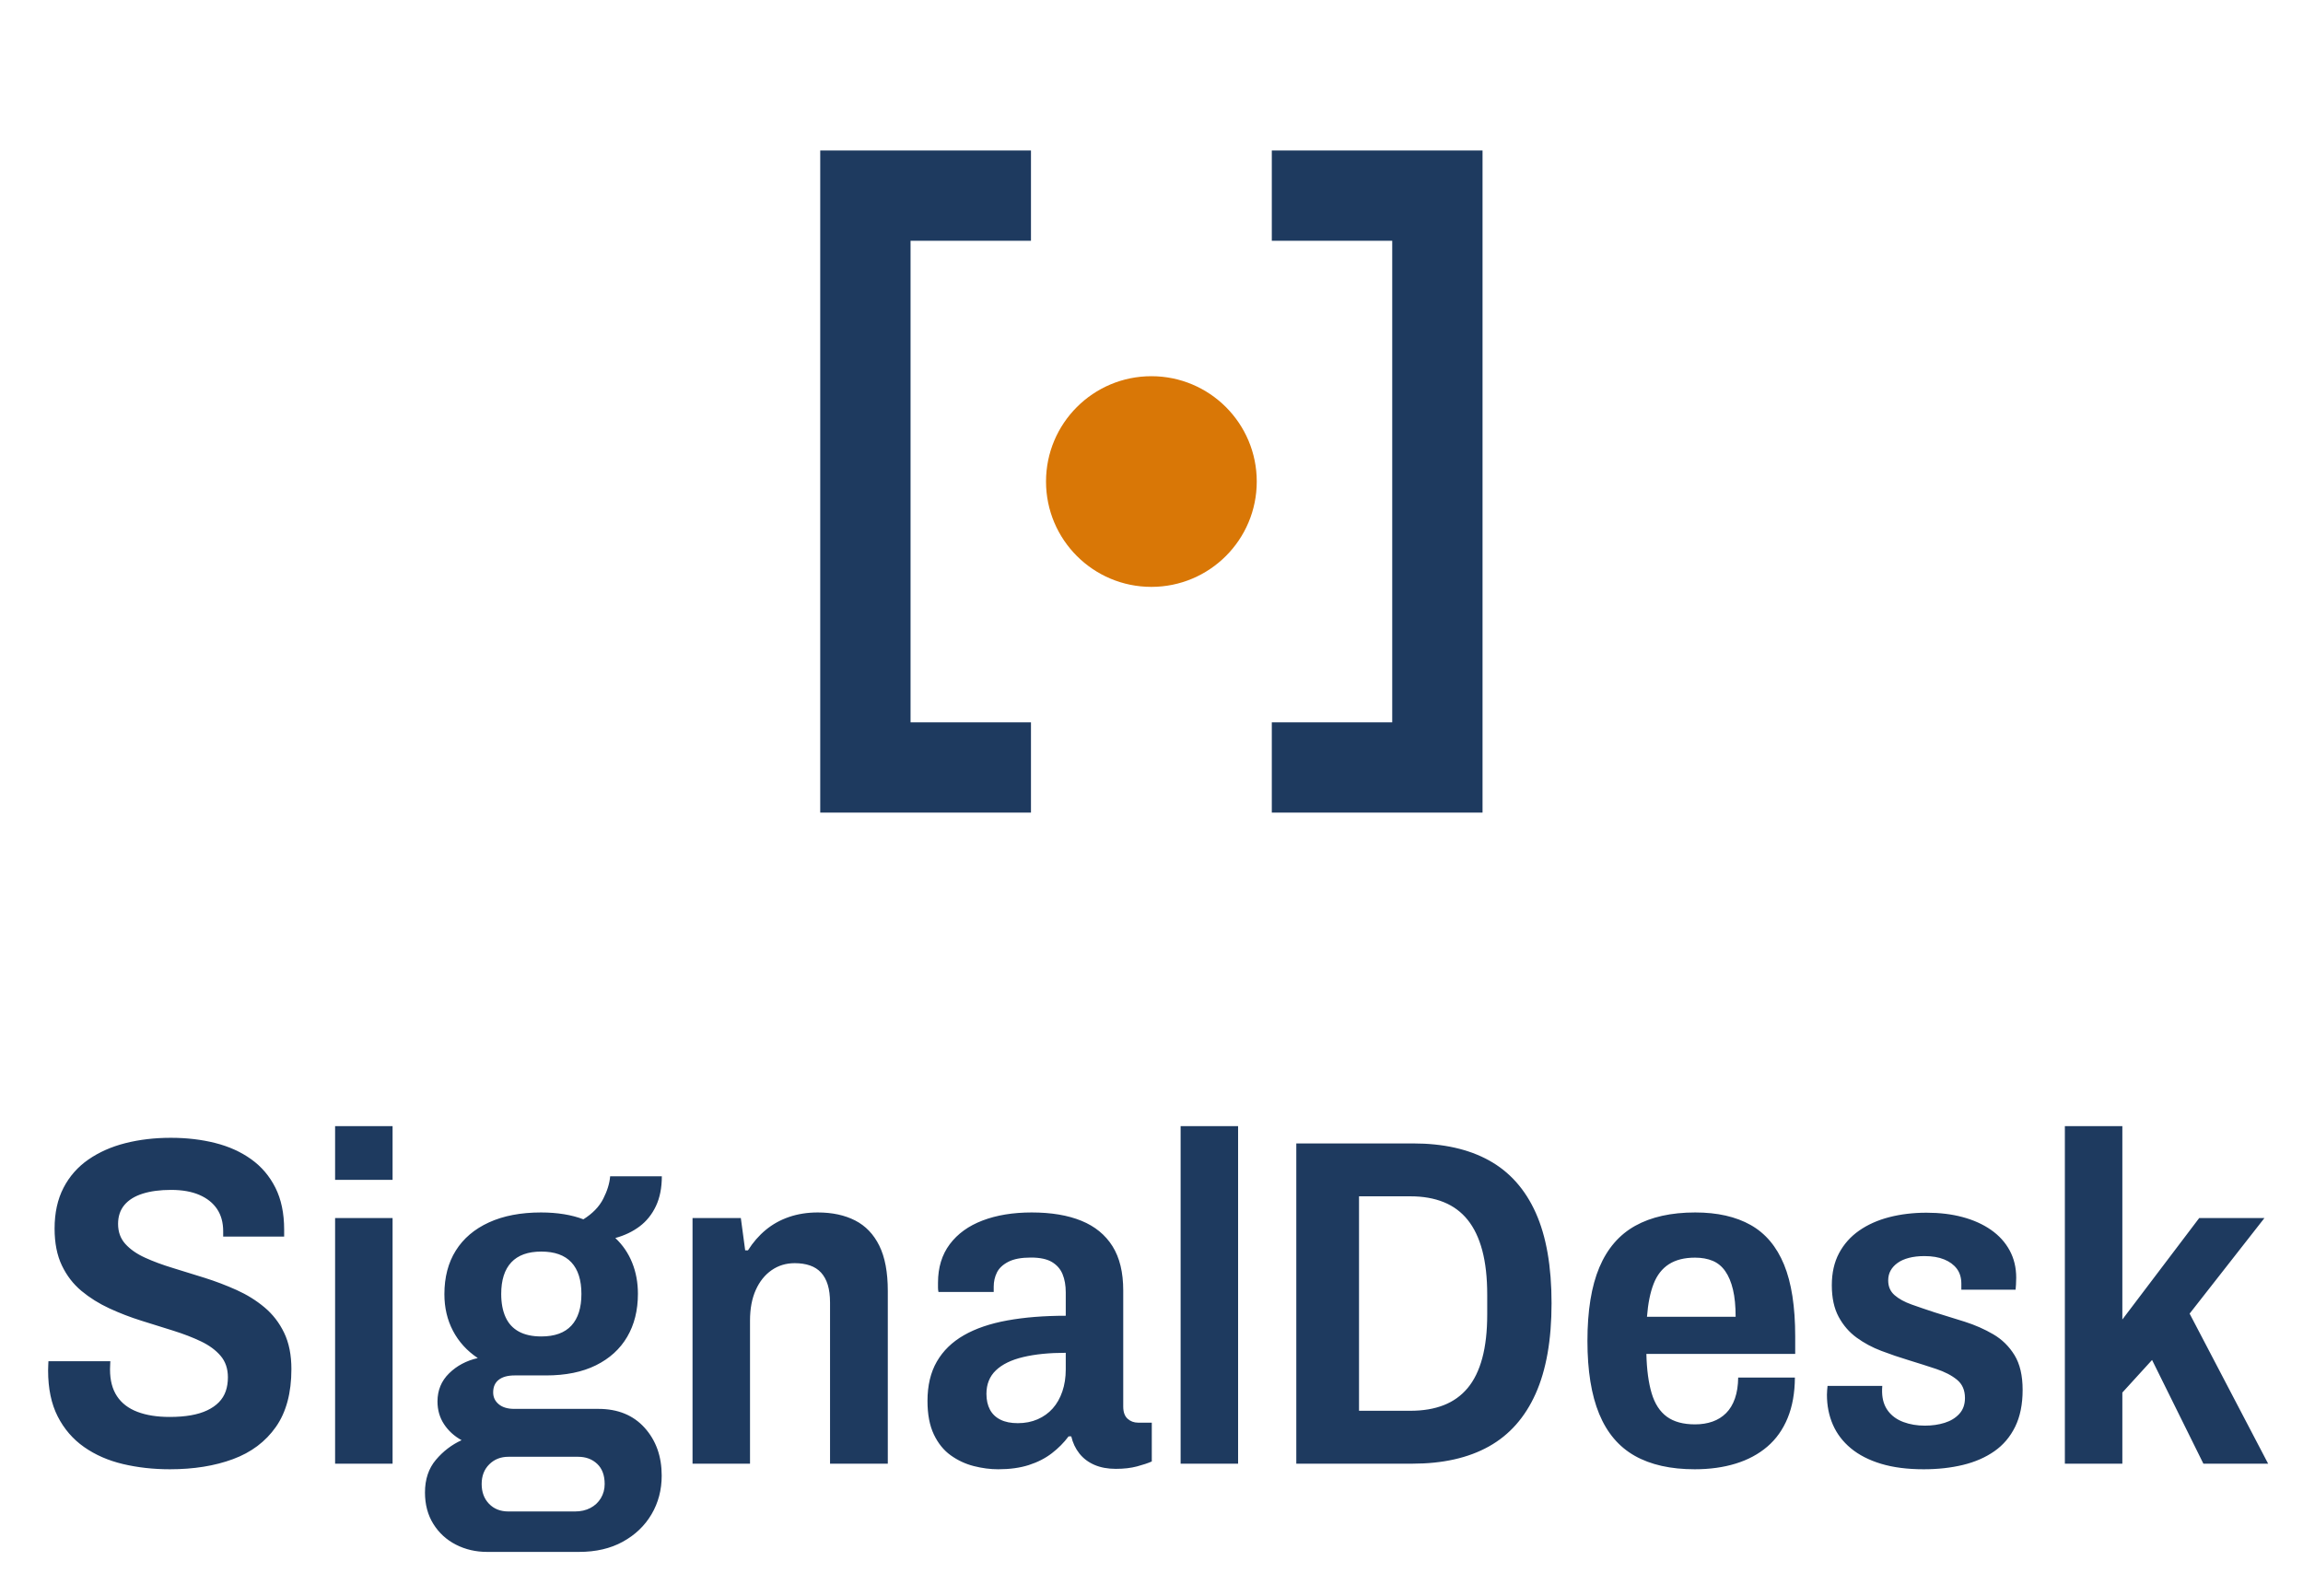
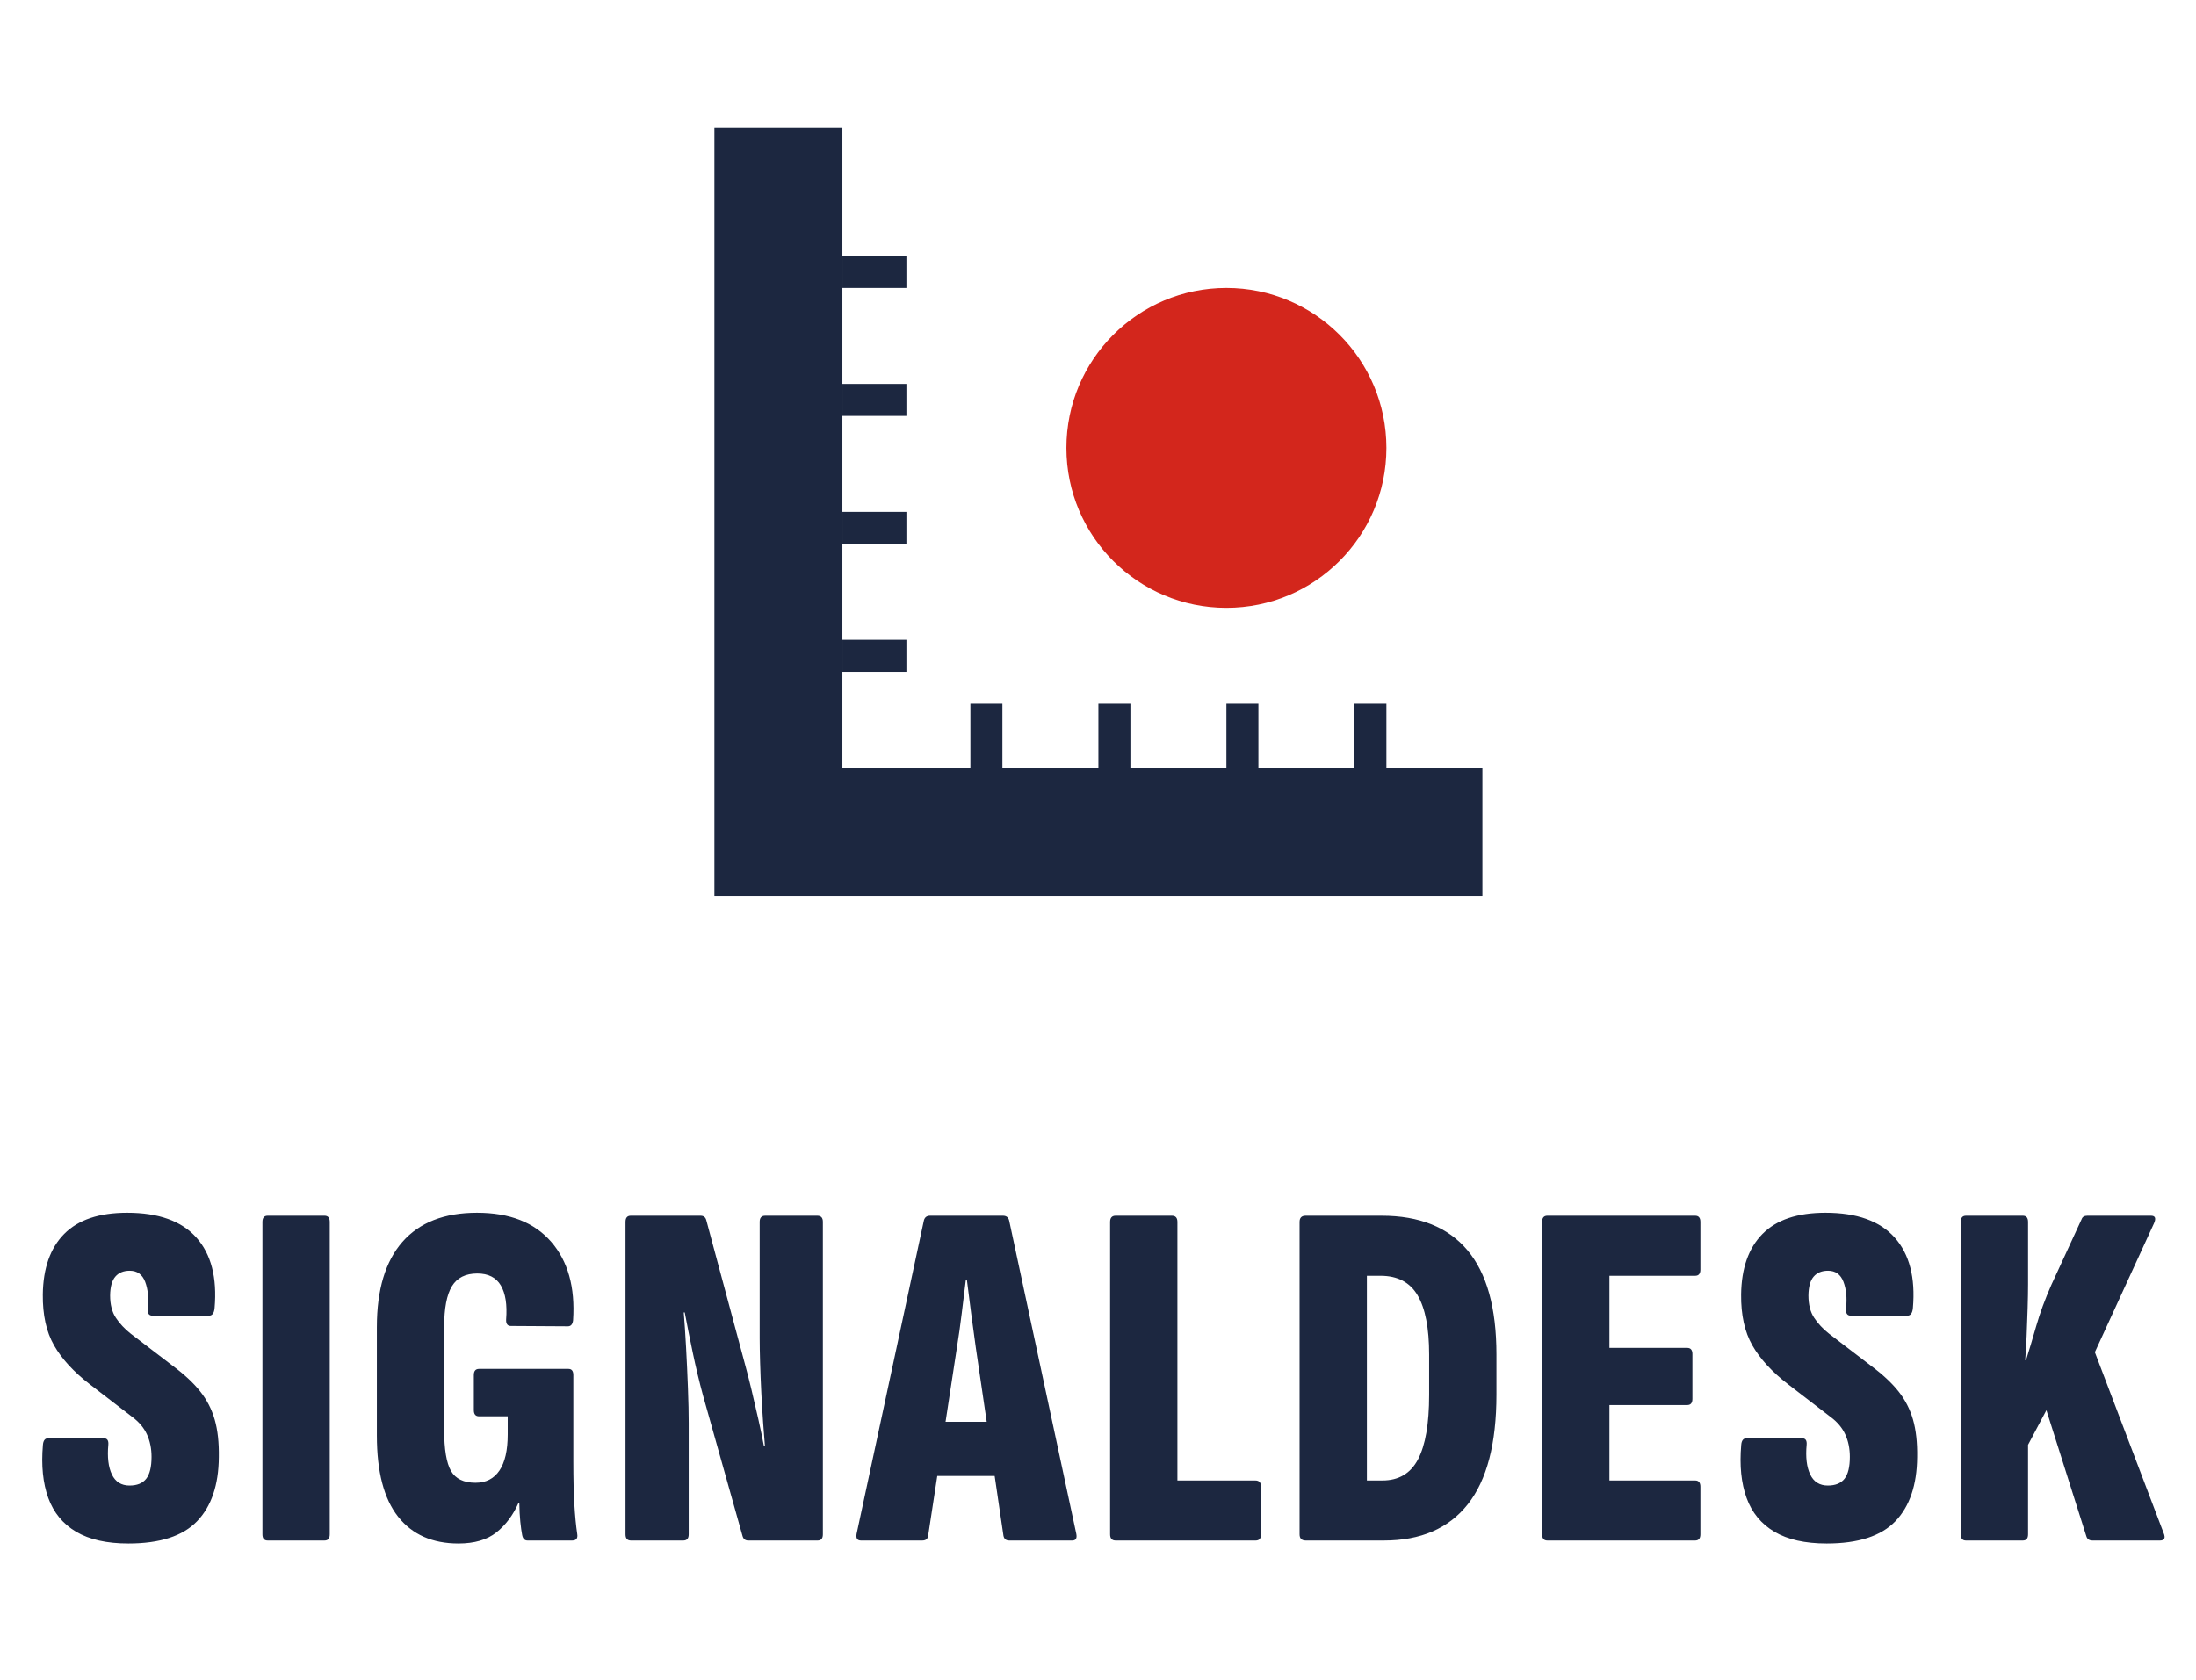
- <svg xmlns="http://www.w3.org/2000/svg" viewBox="0 0 612 424" width="612" height="424" role="img" aria-labelledby="t">
-   <g id="symbol" transform="translate(177.97,0)">
-     <path fill="#1E3A5F" d="M40 40 H96 V64 H64 V192 H96 V216 H40 Z" />
-     <path fill="#1E3A5F" d="M216 40 H160 V64 H192 V192 H160 V216 H216 Z" />
-     <circle fill="#D97706" cx="128" cy="128" r="28" />
+ <svg xmlns="http://www.w3.org/2000/svg" viewBox="0 0 549 420" width="549" height="420" role="img" aria-labelledby="t">
+   <g id="symbol" transform="translate(146.60,0)">
+     <path fill="#1C2740" d="M32 32 H64 V192 H224 V224 H32 Z" />
+     <rect fill="#1C2740" x="64" y="64" width="16" height="8" />
+     <rect fill="#1C2740" x="64" y="96" width="16" height="8" />
+     <rect fill="#1C2740" x="64" y="128" width="16" height="8" />
+     <rect fill="#1C2740" x="64" y="160" width="16" height="8" />
+     <rect fill="#1C2740" x="96" y="176" width="8" height="16" />
+     <rect fill="#1C2740" x="128" y="176" width="8" height="16" />
+     <rect fill="#1C2740" x="160" y="176" width="8" height="16" />
+     <rect fill="#1C2740" x="192" y="176" width="8" height="16" />
+     <circle fill="#D3261C" cx="160" cy="112" r="40" />
  </g>
  <g id="wordmark">
-     <path fill="#1E3A5F" transform="translate(8.00,304)" d="M37.159 86.552Q30.563 86.552 24.686 85.163Q18.81 83.774 14.344 80.637Q9.879 77.501 7.331 72.501Q4.783 67.501 4.783 60.285Q4.783 59.631 4.82 58.94Q4.857 58.248 4.87 57.826H21.32Q21.311 58.214 21.274 58.86Q21.236 59.506 21.236 60.034Q21.236 64.322 23.085 67.122Q24.934 69.921 28.507 71.281Q32.079 72.642 37.065 72.642Q40.234 72.642 42.724 72.205Q45.214 71.767 47.08 70.88Q48.946 69.992 50.179 68.724Q51.411 67.455 51.987 65.797Q52.563 64.139 52.563 62.105Q52.563 58.68 50.63 56.405Q48.697 54.13 45.408 52.558Q42.12 50.987 38.01 49.703Q33.899 48.419 29.534 47.05Q25.169 45.681 21.059 43.782Q16.948 41.883 13.66 39.155Q10.372 36.427 8.439 32.371Q6.506 28.314 6.506 22.582Q6.506 16.322 8.873 11.743Q11.24 7.164 15.493 4.219Q19.746 1.273 25.341 -0.141Q30.935 -1.556 37.39 -1.556Q43.702 -1.556 49.169 -0.182Q54.637 1.192 58.753 4.142Q62.87 7.091 65.186 11.707Q67.502 16.323 67.511 22.807V24.697H51.309V23.285Q51.309 19.805 49.687 17.381Q48.064 14.957 44.984 13.624Q41.904 12.291 37.465 12.291Q33.085 12.291 29.918 13.289Q26.75 14.286 25.063 16.297Q23.376 18.308 23.376 21.34Q23.376 24.514 25.309 26.658Q27.242 28.803 30.532 30.303Q33.823 31.803 37.933 33.05Q42.043 34.297 46.406 35.675Q50.769 37.054 54.88 38.905Q58.99 40.755 62.281 43.507Q65.571 46.258 67.504 50.269Q69.437 54.279 69.437 59.915Q69.437 69.418 65.313 75.295Q61.189 81.173 53.903 83.862Q46.618 86.552 37.159 86.552ZM81.05 9.625V-4.651H96.325V9.625ZM81.05 85.064V19.777H96.325V85.064ZM121.459 108.518Q116.929 108.518 113.16 106.59Q109.391 104.661 107.162 101.091Q104.933 97.52 104.933 92.723Q104.933 87.479 107.828 84.05Q110.722 80.62 114.662 78.823Q111.723 77.199 109.991 74.56Q108.259 71.922 108.259 68.523Q108.259 64.082 111.339 61.055Q114.419 58.027 118.964 56.992Q114.674 54.127 112.384 49.767Q110.093 45.407 110.093 40.007Q110.093 33.256 113.125 28.416Q116.156 23.577 121.933 20.933Q127.711 18.289 135.786 18.289Q139.011 18.289 141.865 18.753Q144.719 19.218 147.03 20.11Q150.704 17.806 152.307 14.649Q153.91 11.492 154.143 8.682H167.875Q167.875 13.269 166.308 16.588Q164.74 19.906 161.989 21.981Q159.238 24.056 155.516 25.08Q158.461 27.844 159.991 31.636Q161.521 35.428 161.521 39.907Q161.521 46.5 158.663 51.362Q155.806 56.225 150.357 58.917Q144.908 61.608 137.113 61.608H128.745Q126.033 61.608 124.543 62.759Q123.054 63.909 123.054 66.125Q123.054 68.032 124.54 69.266Q126.025 70.5 128.649 70.5H151.01Q158.787 70.5 163.314 75.534Q167.84 80.568 167.84 88.238Q167.84 93.931 165.135 98.517Q162.43 103.103 157.51 105.81Q152.591 108.518 145.869 108.518ZM127.12 97.769H144.773Q147.107 97.769 148.883 96.842Q150.659 95.916 151.672 94.235Q152.685 92.554 152.685 90.475Q152.685 87.001 150.696 85.116Q148.706 83.232 145.621 83.232H127.12Q124.039 83.232 122.018 85.239Q119.997 87.246 119.997 90.462Q119.997 93.714 121.963 95.741Q123.928 97.769 127.12 97.769ZM135.842 51.247Q141.174 51.247 143.84 48.362Q146.506 45.477 146.506 39.948Q146.506 34.418 143.84 31.552Q141.174 28.686 135.842 28.686Q130.546 28.686 127.869 31.552Q125.191 34.418 125.191 39.948Q125.191 43.576 126.353 46.122Q127.514 48.668 129.89 49.957Q132.265 51.247 135.842 51.247ZM176.034 85.064V19.777H188.87L190.024 28.353H190.769Q192.779 25.168 195.496 22.922Q198.212 20.675 201.692 19.482Q205.172 18.289 209.313 18.289Q215.09 18.289 219.252 20.421Q223.415 22.553 225.669 27.125Q227.924 31.697 227.924 39.136V85.064H212.575V42.269Q212.575 39.494 211.975 37.535Q211.375 35.576 210.199 34.285Q209.022 32.995 207.247 32.381Q205.473 31.768 203.188 31.768Q199.729 31.768 197.043 33.637Q194.356 35.505 192.833 38.904Q191.309 42.302 191.309 47.029V85.064ZM257.26 86.552Q254.106 86.552 250.786 85.707Q247.465 84.862 244.659 82.855Q241.853 80.848 240.162 77.296Q238.471 73.745 238.471 68.382Q238.471 62.235 240.951 57.933Q243.43 53.63 248.131 50.932Q252.831 48.234 259.692 46.989Q266.553 45.745 275.214 45.745V39.531Q275.214 36.769 274.373 34.71Q273.532 32.652 271.548 31.463Q269.563 30.274 265.958 30.274Q262.143 30.274 259.96 31.397Q257.776 32.521 256.923 34.247Q256.069 35.973 256.069 38.019V39.428H241.389Q241.265 38.858 241.265 38.281Q241.265 37.704 241.265 36.949Q241.265 30.906 244.391 26.731Q247.517 22.555 253.126 20.422Q258.735 18.289 266.164 18.289Q273.964 18.289 279.373 20.502Q284.782 22.714 287.636 27.262Q290.489 31.809 290.489 39.015V69.88Q290.489 72.074 291.642 73.118Q292.796 74.162 294.448 74.162H298.077V84.478Q296.593 85.137 294.156 85.789Q291.719 86.441 288.511 86.441Q285.269 86.441 282.825 85.378Q280.381 84.315 278.829 82.353Q277.277 80.392 276.679 77.804H275.971Q274.116 80.295 271.517 82.296Q268.918 84.297 265.409 85.425Q261.899 86.552 257.26 86.552ZM262.465 74.298Q265.374 74.298 267.736 73.267Q270.098 72.237 271.749 70.384Q273.4 68.53 274.307 65.874Q275.214 63.218 275.214 60.004V55.592Q268.673 55.592 263.918 56.721Q259.163 57.85 256.65 60.259Q254.136 62.667 254.136 66.506Q254.136 68.952 255.068 70.699Q256 72.446 257.862 73.372Q259.725 74.298 262.465 74.298ZM305.738 85.064V-4.651H321.013V85.064ZM336.478 85.064V-0.063H367.479Q379.54 -0.063 387.719 4.468Q395.899 8.999 400.104 18.364Q404.31 27.728 404.31 42.433Q404.31 57.013 400.082 66.464Q395.853 75.915 387.652 80.49Q379.45 85.064 367.352 85.064ZM353.147 71.003H366.831Q371.837 71.003 375.643 69.518Q379.448 68.033 382.017 64.958Q384.586 61.882 385.899 57.015Q387.213 52.148 387.213 45.398V40.144Q387.213 33.314 385.899 28.384Q384.586 23.453 382.035 20.276Q379.484 17.098 375.661 15.548Q371.837 13.998 366.831 13.998H353.147ZM442.358 86.552Q432.758 86.552 426.424 82.976Q420.091 79.399 416.968 71.837Q413.845 64.276 413.845 52.439Q413.845 40.391 417.013 32.885Q420.181 25.378 426.549 21.833Q432.916 18.289 442.494 18.289Q451.295 18.289 457.211 21.614Q463.128 24.939 466.093 32.151Q469.058 39.362 469.058 51.23V55.886H429.51Q429.659 62.154 430.908 66.343Q432.158 70.532 434.946 72.574Q437.734 74.616 442.45 74.616Q444.99 74.616 447.085 73.878Q449.18 73.141 450.699 71.62Q452.217 70.099 453.043 67.732Q453.868 65.364 453.905 62.177H468.977Q468.94 68.331 467.047 72.934Q465.153 77.538 461.642 80.539Q458.131 83.54 453.241 85.046Q448.351 86.552 442.358 86.552ZM429.668 46.021H453.227Q453.227 41.76 452.523 38.799Q451.82 35.837 450.485 33.915Q449.151 31.993 447.132 31.146Q445.113 30.299 442.444 30.299Q438.218 30.299 435.502 32.041Q432.786 33.783 431.43 37.259Q430.075 40.735 429.668 46.021ZM503.215 86.552Q496.683 86.552 491.859 85.088Q487.035 83.624 483.843 80.971Q480.651 78.318 479.07 74.698Q477.49 71.079 477.49 66.721Q477.49 66.123 477.548 65.501Q477.605 64.878 477.655 64.399H492.198Q492.148 64.873 492.148 65.271Q492.148 65.669 492.148 66.08Q492.231 69.057 493.733 71.047Q495.235 73.038 497.821 73.997Q500.406 74.956 503.514 74.956Q506.372 74.956 508.772 74.205Q511.173 73.455 512.671 71.82Q514.17 70.185 514.17 67.609Q514.17 64.484 512.048 62.75Q509.926 61.016 506.504 59.879Q503.081 58.743 499.155 57.539Q495.562 56.454 491.95 55.083Q488.338 53.713 485.383 51.559Q482.427 49.406 480.608 46.04Q478.788 42.674 478.788 37.628Q478.788 32.72 480.706 29.116Q482.623 25.511 486.041 23.118Q489.459 20.725 494.053 19.539Q498.647 18.354 503.96 18.354Q509.212 18.354 513.55 19.519Q517.889 20.684 521.091 22.917Q524.294 25.15 526.041 28.37Q527.788 31.59 527.788 35.626Q527.788 36.498 527.731 37.448Q527.673 38.398 527.623 38.816H513.209V37.24Q513.209 34.843 512.013 33.249Q510.818 31.656 508.648 30.771Q506.477 29.885 503.397 29.885Q501.1 29.885 499.291 30.356Q497.482 30.828 496.267 31.701Q495.051 32.574 494.411 33.729Q493.771 34.884 493.771 36.362Q493.771 38.791 495.466 40.269Q497.16 41.746 499.998 42.759Q502.836 43.772 506.152 44.856Q510.018 46.024 514.107 47.328Q518.196 48.632 521.691 50.671Q525.186 52.709 527.34 56.222Q529.494 59.734 529.494 65.459Q529.494 71.181 527.519 75.224Q525.544 79.267 521.992 81.751Q518.44 84.234 513.653 85.393Q508.866 86.552 503.215 86.552ZM540.718 85.064V-4.66H555.993V46.743L576.414 19.777H593.749L573.869 45.177L594.735 85.064H577.528L563.89 57.498L555.993 66.162V85.064Z" />
+     <path fill="#1C2740" transform="translate(8.00,304)" d="M24.093 81.964Q16.008 81.964 11.042 79.031Q6.076 76.099 4.067 70.562Q2.058 65.026 2.728 57.325Q2.852 55.651 4.03 55.651H17.955Q19.208 55.651 19.084 57.238Q18.65 61.938 19.977 64.703Q21.303 67.468 24.378 67.468Q27.218 67.468 28.551 65.77Q29.884 64.071 29.884 60.301Q29.884 57.189 28.743 54.696Q27.602 52.204 25.098 50.344L14.446 42.148Q8.407 37.485 5.512 32.42Q2.616 27.354 2.703 19.679Q2.827 9.833 8.054 4.545Q13.28 -0.744 23.783 -0.744Q35.563 -0.744 41.1 5.468Q46.637 11.681 45.645 23.101Q45.471 24.986 44.256 24.986H30.12Q28.731 24.986 28.942 23.101Q29.338 19.282 28.284 16.517Q27.23 13.752 24.428 13.752Q22.109 13.752 20.838 15.227Q19.567 16.703 19.53 19.952Q19.53 23.349 20.962 25.519Q22.395 27.689 24.688 29.5L35.142 37.498Q39.519 40.746 42.036 43.915Q44.553 47.083 45.676 50.989Q46.798 54.895 46.711 60.363Q46.624 70.829 41.267 76.396Q35.911 81.964 24.093 81.964ZM58.912 81.22Q57.61 81.22 57.61 79.67V1.55Q57.61 0.0 58.912 0.0H73.135Q74.437 0.0 74.437 1.55V79.67Q74.437 81.22 73.135 81.22ZM106.615 81.964Q96.819 81.964 91.518 75.249Q86.217 68.535 86.217 54.982V27.863Q86.217 13.826 92.609 6.541Q99.002 -0.744 111.253 -0.744Q123.479 -0.744 129.785 6.51Q136.09 13.764 135.272 26.139Q135.098 27.652 133.97 27.652L119.71 27.565Q118.457 27.565 118.532 25.966Q118.966 20.398 117.199 17.422Q115.432 14.446 111.327 14.446Q106.925 14.446 104.985 17.627Q103.044 20.807 103.044 27.801V53.58Q103.044 60.822 104.743 63.798Q106.442 66.774 110.881 66.774Q114.799 66.774 116.864 63.711Q118.928 60.648 118.928 54.672V50.158H111.761Q110.459 50.158 110.459 48.608V39.854Q110.459 38.304 111.761 38.304H134.119Q135.334 38.304 135.334 39.854V61.529Q135.334 67.853 135.588 72.143Q135.842 76.434 136.301 79.546Q136.599 81.22 135.036 81.22H123.876Q122.797 81.22 122.537 79.831Q122.289 78.566 122.078 76.502Q121.867 74.437 121.83 71.821H121.619Q119.573 76.434 116.083 79.199Q112.592 81.964 106.615 81.964ZM149.73 81.22Q148.378 81.22 148.378 79.67V1.55Q148.378 0.0 149.68 0.0H167.14Q168.268 0.0 168.566 1.091L178.138 36.729Q178.957 39.692 179.862 43.462Q180.767 47.231 181.61 51.001Q182.454 54.771 182.987 57.647H183.235Q183.024 55.167 182.77 51.584Q182.516 48 182.323 44.162Q182.131 40.325 182.026 36.741Q181.92 33.157 181.92 30.677V1.513Q181.92 0.0 183.309 0.0H196.329Q197.718 0.0 197.718 1.513V79.67Q197.718 81.22 196.416 81.22H179.044Q177.99 81.22 177.655 80.166L167.76 44.975Q166.334 39.705 165.187 34.218Q164.04 28.731 163.184 24.18H162.936Q163.234 27.776 163.513 32.873Q163.792 37.969 163.984 43.109Q164.176 48.249 164.176 51.845V79.67Q164.176 81.22 162.824 81.22ZM207.241 81.22Q205.852 81.22 206.15 79.546L222.964 1.215Q223.262 0.0 224.514 0.0H242.743Q243.995 0.0 244.293 1.215L261.057 79.459Q261.442 81.22 260.053 81.22H244.292Q243.114 81.22 242.866 80.042L235.947 32.947Q235.34 28.694 234.794 24.459Q234.249 20.225 233.715 15.971H233.467Q232.934 20.225 232.426 24.459Q231.917 28.694 231.223 32.984L224.043 79.955Q223.919 81.22 222.568 81.22ZM223.845 65.075 226.114 51.534H240.634L243.152 65.075ZM270.915 81.22Q269.526 81.22 269.526 79.67V1.55Q269.526 0.0 270.915 0.0H284.965Q286.353 0.0 286.353 1.55V66.203H305.834Q307.26 66.203 307.26 67.753V79.67Q307.26 81.22 305.921 81.22ZM318.444 81.22Q316.894 81.22 316.894 79.67V1.55Q316.894 0.0 318.407 0.0H337.416Q351.577 0.0 358.844 8.606Q366.11 17.211 366.11 34.695V44.714Q366.11 63.104 358.943 72.162Q351.776 81.22 337.95 81.22ZM333.721 66.203H337.59Q343.728 66.203 346.506 60.915Q349.283 55.626 349.283 44.814V34.708Q349.283 24.8 346.406 19.908Q343.53 15.017 337.131 15.017H333.721ZM378.844 81.22Q377.53 81.22 377.53 79.67V1.55Q377.53 0.0 378.832 0.0H415.797Q417.099 0.0 417.099 1.55V13.467Q417.099 15.017 415.797 15.017H394.357V33.046H413.801Q415.103 33.046 415.103 34.596V45.793Q415.103 47.343 413.801 47.343H394.357V66.203H415.797Q417.099 66.203 417.099 67.753V79.67Q417.099 81.22 415.797 81.22ZM448.669 81.964Q440.584 81.964 435.618 79.031Q430.652 76.099 428.643 70.562Q426.634 65.026 427.304 57.325Q427.428 55.651 428.606 55.651H442.531Q443.784 55.651 443.66 57.238Q443.226 61.938 444.553 64.703Q445.879 67.468 448.954 67.468Q451.794 67.468 453.127 65.77Q454.46 64.071 454.46 60.301Q454.46 57.189 453.319 54.696Q452.178 52.204 449.674 50.344L439.022 42.148Q432.983 37.485 430.088 32.42Q427.192 27.354 427.279 19.679Q427.403 9.833 432.63 4.545Q437.856 -0.744 448.359 -0.744Q460.139 -0.744 465.676 5.468Q471.213 11.681 470.221 23.101Q470.047 24.986 468.832 24.986H454.696Q453.307 24.986 453.518 23.101Q453.914 19.282 452.86 16.517Q451.806 13.752 449.004 13.752Q446.685 13.752 445.414 15.227Q444.143 16.703 444.106 19.952Q444.106 23.349 445.538 25.519Q446.971 27.689 449.264 29.5L459.718 37.498Q464.095 40.746 466.612 43.915Q469.129 47.083 470.252 50.989Q471.374 54.895 471.287 60.363Q471.2 70.829 465.843 76.396Q460.487 81.964 448.669 81.964ZM483.488 81.22Q482.186 81.22 482.186 79.67V1.55Q482.186 0.0 483.488 0.0H497.711Q499.013 0.0 499.013 1.55V17.161Q499.013 19.592 498.908 23.126Q498.803 26.66 498.654 30.113Q498.505 33.567 498.294 36.121H498.505Q499.683 32.376 501.072 27.534Q502.46 22.692 504.841 17.285L512.418 0.843Q512.715 0.0 513.844 0.0H529.753Q531.34 0.0 530.509 1.885L515.716 34.125L532.903 79.335Q533.696 81.22 531.973 81.22H515.121Q513.943 81.22 513.608 80.216L503.601 48.633L499.013 57.288V79.67Q499.013 81.22 497.711 81.22Z" />
  </g>
</svg>
